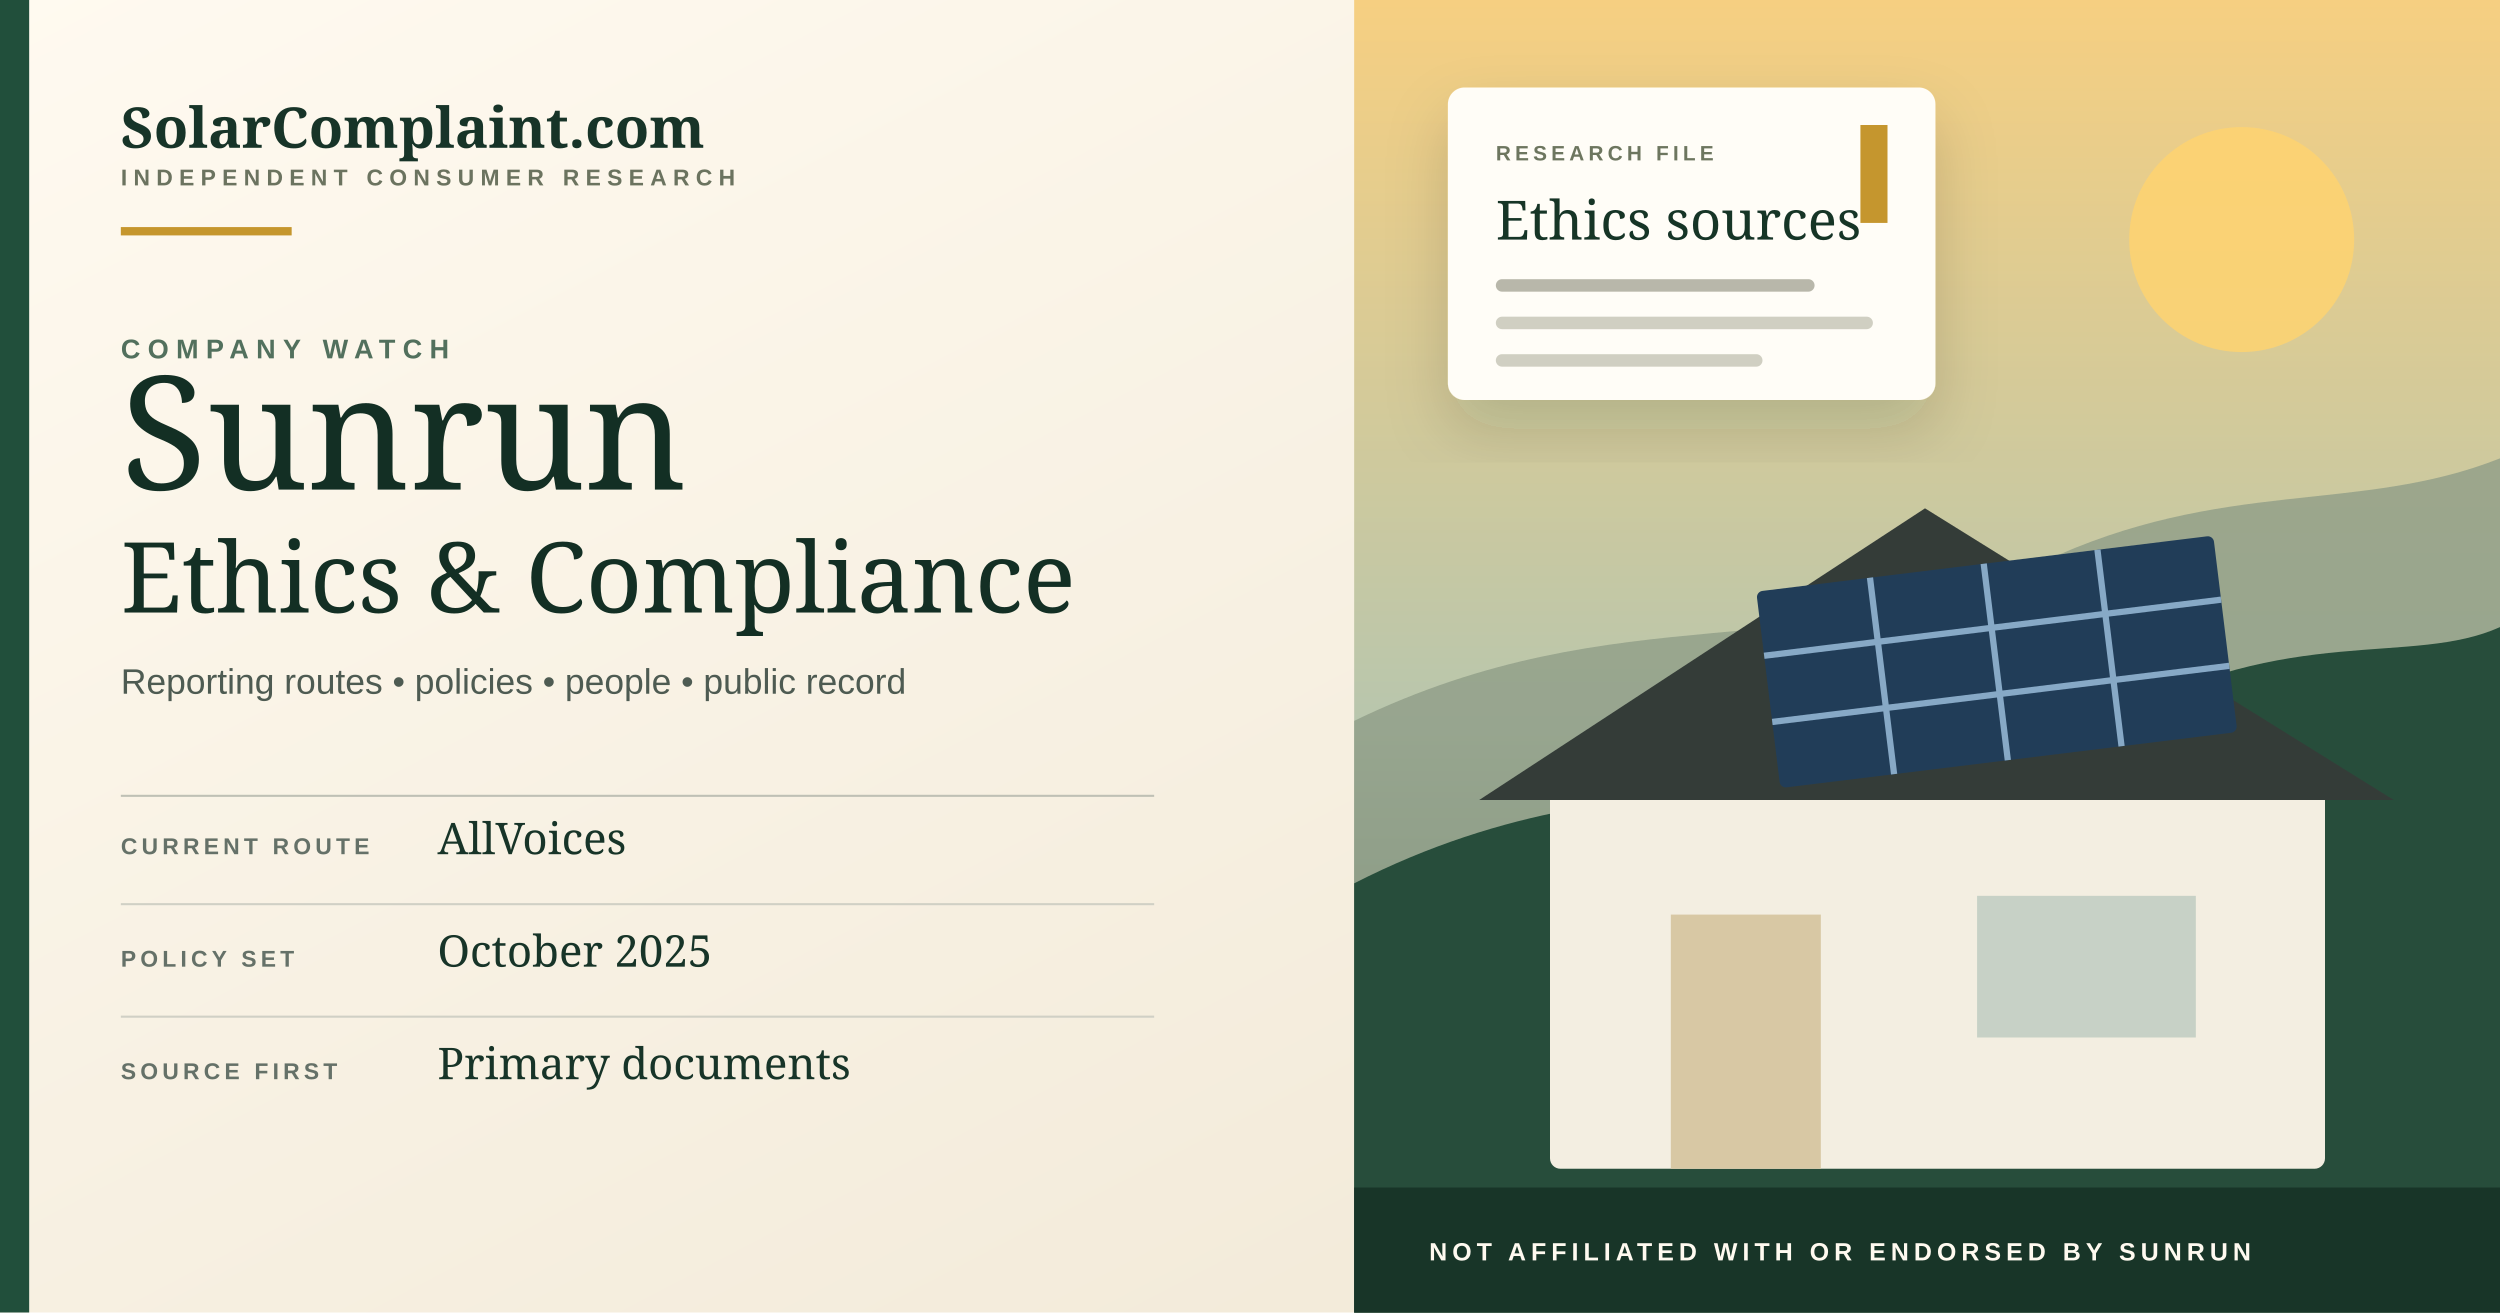
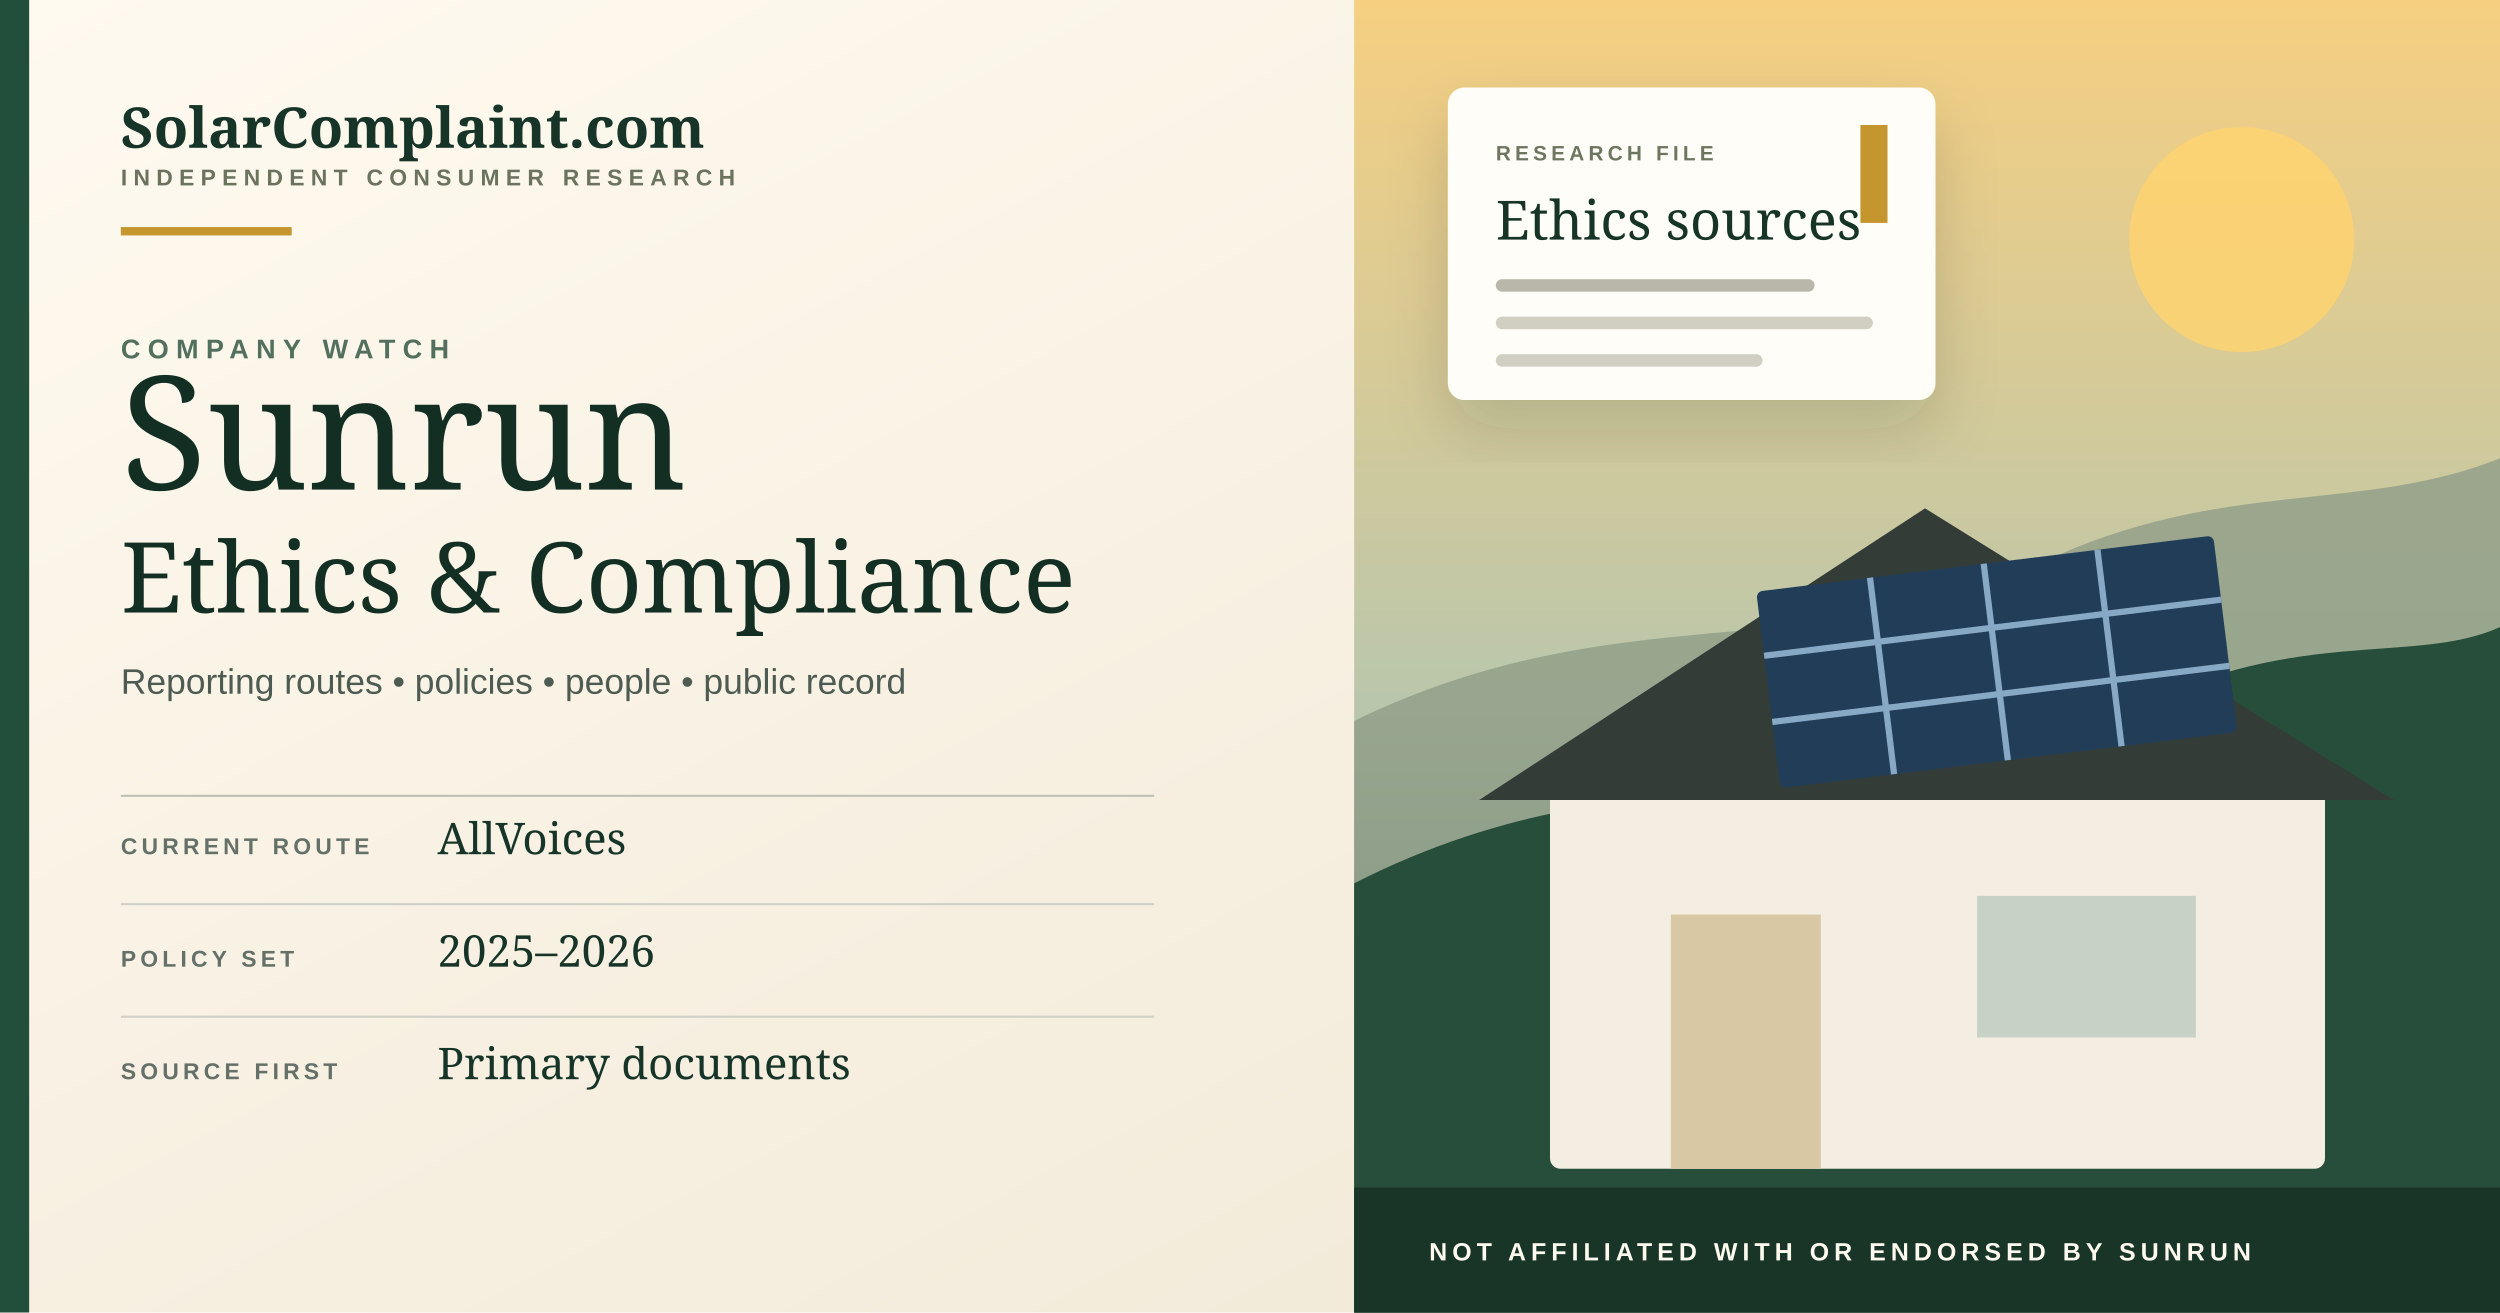
<svg xmlns="http://www.w3.org/2000/svg" width="1200" height="630" viewBox="0 0 1200 630" role="img" aria-labelledby="title desc">
  <defs>
    <linearGradient id="paper" x1="0" y1="0" x2="1" y2="1">
      <stop offset="0" stop-color="#fffaf0" />
      <stop offset="1" stop-color="#efe6d3" />
    </linearGradient>
    <linearGradient id="sunset" x1="0" y1="0" x2="0" y2="1">
      <stop offset="0" stop-color="#f6cf81" />
      <stop offset=".55" stop-color="#b8c6ad" />
      <stop offset="1" stop-color="#315543" />
    </linearGradient>
    <filter id="shadow" x="-20%" y="-20%" width="140%" height="140%">
      <feDropShadow dx="0" dy="14" stdDeviation="15" flood-color="#173226" flood-opacity=".16" />
    </filter>
  </defs>
  <rect width="1200" height="630" fill="url(#paper)" />
  <rect x="0" y="0" width="14" height="630" fill="#214f3b" />
  <g transform="translate(58 50)">
    <text x="0" y="0" dominant-baseline="hanging" font-family="Georgia, serif" font-size="27" font-weight="700" fill="#173428">SolarComplaint.com</text>
    <text x="0" y="39" font-family="Arial, sans-serif" font-size="11" font-weight="700" letter-spacing="3" fill="#6b735f">INDEPENDENT CONSUMER RESEARCH</text>
    <rect x="0" y="59" width="82" height="4" fill="#c5962d" />
    <text x="0" y="122" font-family="Arial, sans-serif" font-size="13" font-weight="800" letter-spacing="3.5" fill="#52705d">COMPANY WATCH</text>
    <text x="0" y="185" font-family="Georgia, serif" font-size="76" fill="#132f24">Sunrun</text>
    <text x="0" y="244" font-family="Georgia, serif" font-size="47" fill="#132f24">Ethics &amp; Compliance</text>
    <text x="0" y="283" font-family="Arial, sans-serif" font-size="17" fill="#4e5b52">Reporting routes • policies • people • public record</text>
    <g transform="translate(0 332)">
      <line x1="0" y1="0" x2="496" y2="0" stroke="#bfc0b5" />
      <text x="0" y="28" font-family="Arial, sans-serif" font-size="11" font-weight="800" letter-spacing="2" fill="#657168">CURRENT ROUTE</text>
      <text x="152" y="28" font-family="Georgia, serif" font-size="21" fill="#173428">AllVoices</text>
      <line x1="0" y1="52" x2="496" y2="52" stroke="#d0d0c5" />
      <text x="0" y="82" font-family="Arial, sans-serif" font-size="11" font-weight="800" letter-spacing="2" fill="#657168">POLICY SET</text>
-       <text x="152" y="82" font-family="Georgia, serif" font-size="21" fill="#173428">October 2025</text>
+       <text x="152" y="82" font-family="Georgia, serif" font-size="21" fill="#173428">2025–2026</text>
      <line x1="0" y1="106" x2="496" y2="106" stroke="#d0d0c5" />
      <text x="0" y="136" font-family="Arial, sans-serif" font-size="11" font-weight="800" letter-spacing="2" fill="#657168">SOURCE FIRST</text>
      <text x="152" y="136" font-family="Georgia, serif" font-size="21" fill="#173428">Primary documents</text>
    </g>
  </g>
  <g transform="translate(650 0)">
    <rect width="550" height="630" fill="url(#sunset)" />
    <circle cx="426" cy="115" r="54" fill="#ffd36f" opacity=".82" />
    <path d="M0 346 C128 284 221 321 330 270 C417 229 482 247 550 220 V630 H0 Z" fill="#8e9c86" opacity=".78" />
    <path d="M0 424 C145 350 258 404 365 345 C449 299 508 320 550 301 V630 H0 Z" fill="#274d3b" />
    <g transform="translate(94 214)">
      <rect x="0" y="155" width="372" height="192" rx="5" fill="#f3eee1" />
      <path d="M-34 170 L180 30 L405 170 Z" fill="#343c38" />
      <g transform="translate(99 70) rotate(-7)">
        <rect width="221" height="95" rx="3" fill="#213d58" />
        <path d="M0 31 H221 M0 63 H221 M55 0 V95 M110 0 V95 M165 0 V95" stroke="#87a9c6" stroke-width="3" />
      </g>
      <rect x="58" y="225" width="72" height="122" fill="#d8c8a4" />
      <rect x="205" y="216" width="105" height="68" fill="#c7d1c6" />
    </g>
    <g transform="translate(45 42)" filter="url(#shadow)">
      <rect width="234" height="150" rx="8" fill="#fffdf7" />
      <text x="23" y="35" font-family="Arial, sans-serif" font-size="10" font-weight="800" letter-spacing="2" fill="#6d765f">RESEARCH FILE</text>
      <text x="23" y="73" font-family="Georgia, serif" font-size="26" fill="#173428">Ethics sources</text>
      <rect x="23" y="92" width="153" height="6" rx="3" fill="#b8b7aa" />
      <rect x="23" y="110" width="181" height="6" rx="3" fill="#d0cfc2" />
      <rect x="23" y="128" width="128" height="6" rx="3" fill="#d0cfc2" />
      <rect x="198" y="18" width="13" height="47" fill="#c5962d" />
    </g>
    <rect x="0" y="570" width="550" height="60" fill="#173428" opacity=".96" />
    <text x="36" y="605" font-family="Arial, sans-serif" font-size="12" font-weight="800" letter-spacing="2.4" fill="#fffaf0">NOT AFFILIATED WITH OR ENDORSED BY SUNRUN</text>
  </g>
</svg>
